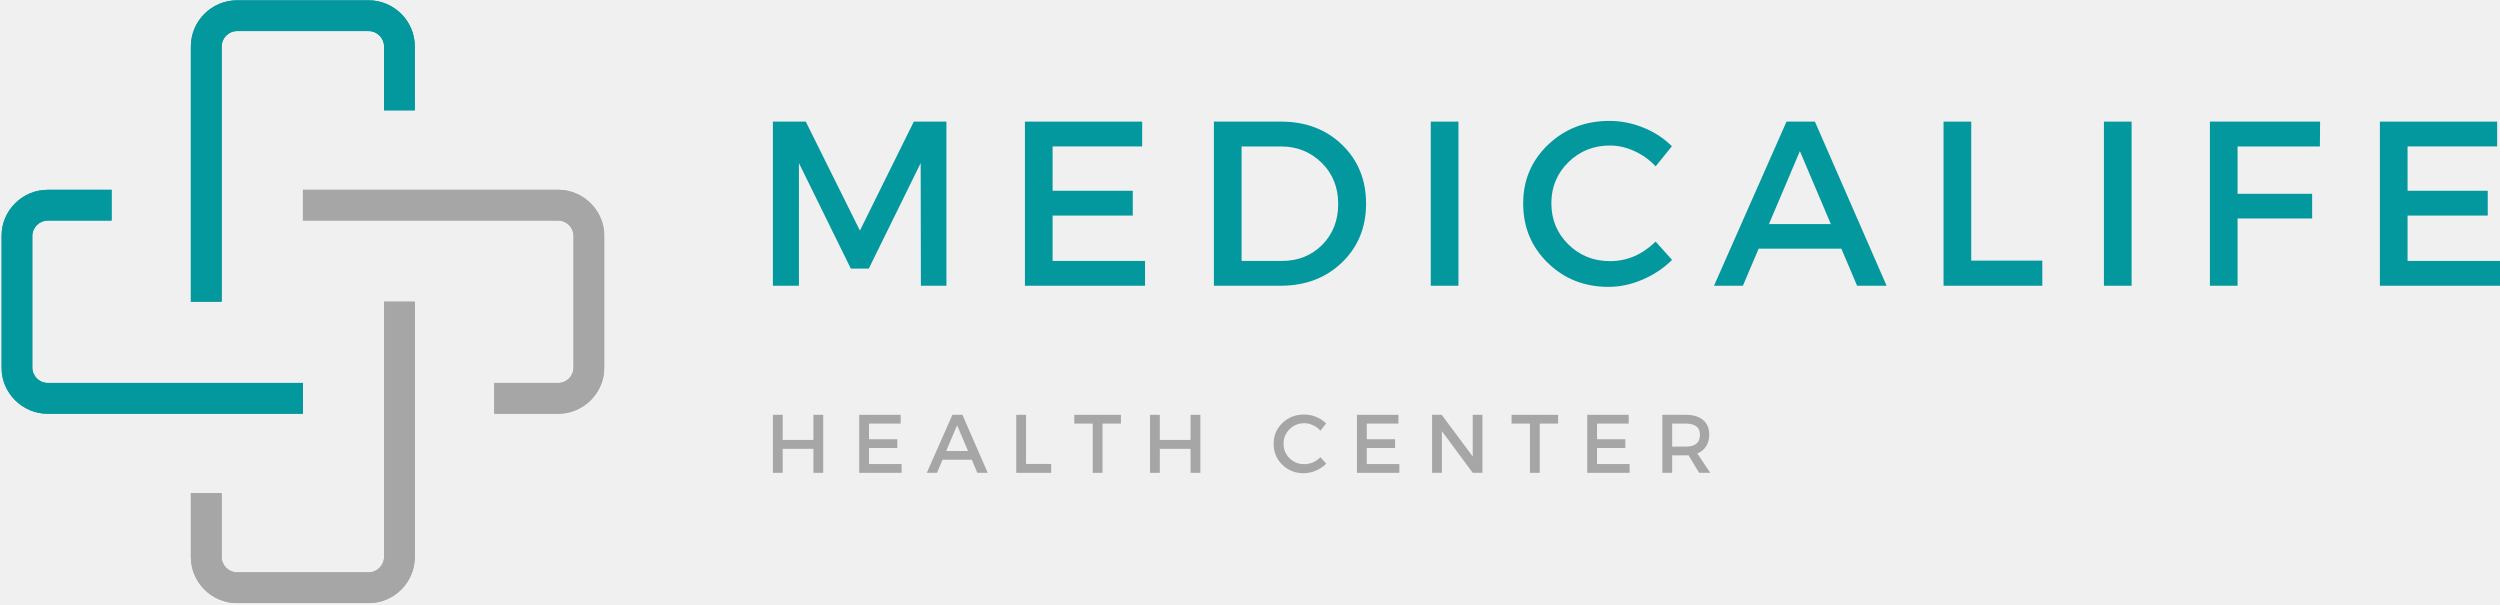
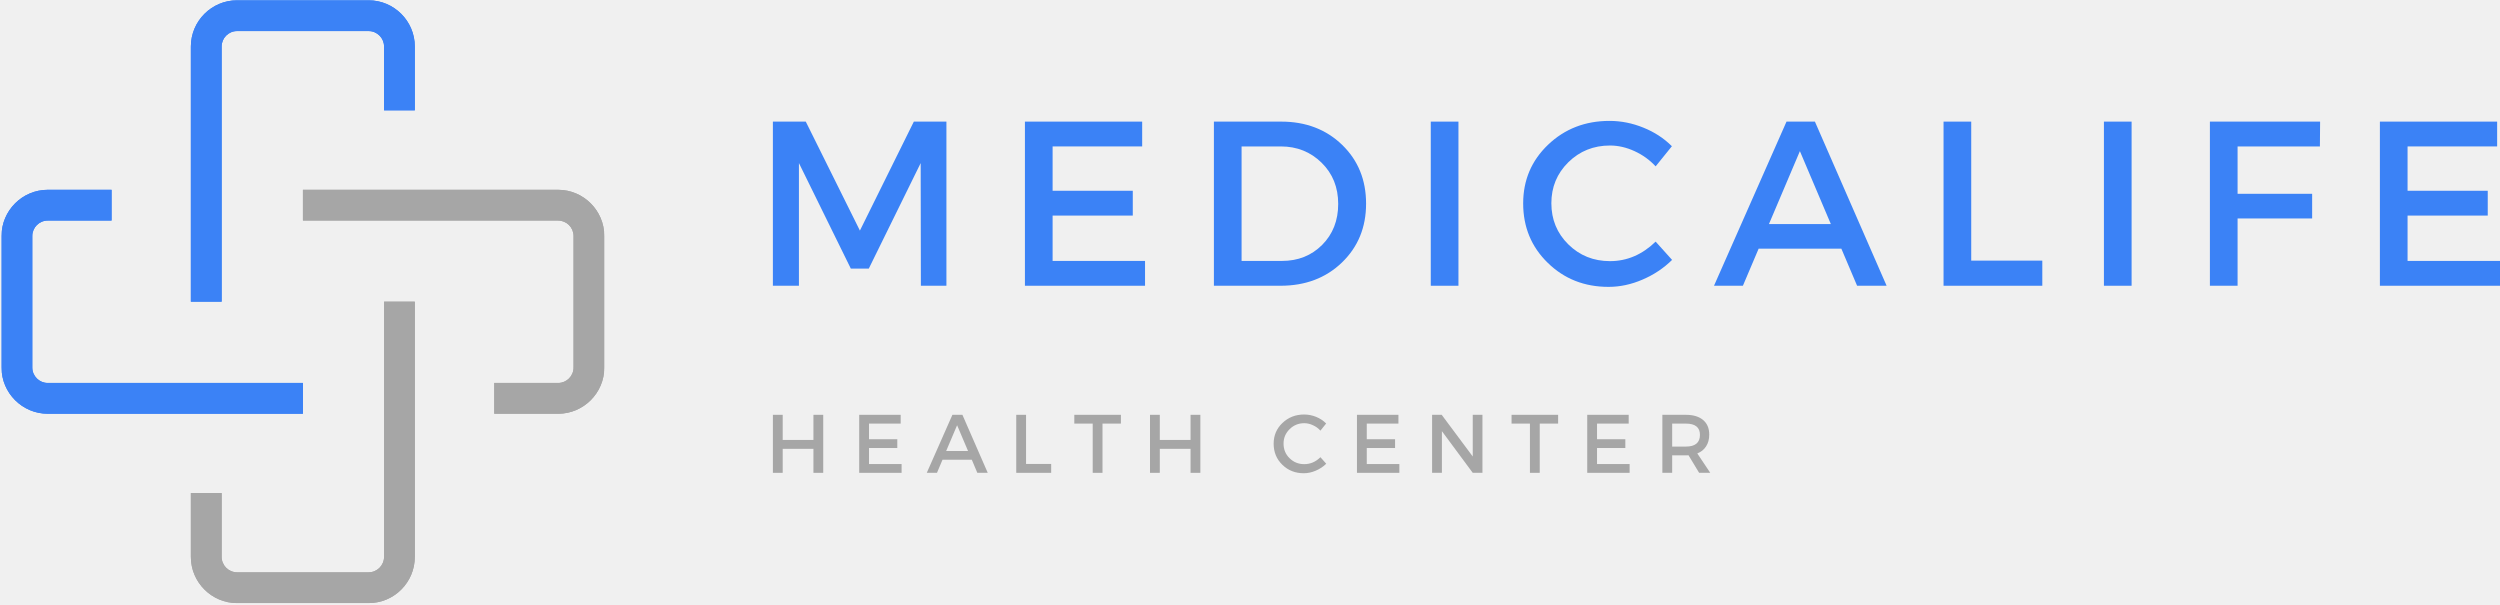
<svg xmlns="http://www.w3.org/2000/svg" width="579" height="140" viewBox="0 0 579 140" fill="none">
  <mask id="mask0_21_133" style="mask-type:luminance" maskUnits="userSpaceOnUse" x="43" y="69" width="54" height="71">
    <path d="M43.422 69.149H96.409V139.747H43.422V69.149Z" fill="white" />
  </mask>
  <g mask="url(#mask0_21_133)">
    <path d="M85.38 139.677H54.895C49.017 139.677 44.203 134.863 44.203 128.979V114.188H51.335V128.979C51.335 130.942 52.938 132.545 54.895 132.545H85.38C87.338 132.545 88.946 130.942 88.946 128.979V69.871H96.072V128.979C96.072 134.863 91.294 139.677 85.38 139.677Z" fill="#A6A6A6" />
  </g>
  <mask id="mask1_21_133" style="mask-type:luminance" maskUnits="userSpaceOnUse" x="43" y="0" width="54" height="71">
    <path d="M43.422 0H96.409V70.663H43.422V0Z" fill="white" />
  </mask>
  <g mask="url(#mask1_21_133)">
-     <path d="M51.335 69.871H44.203V10.763C44.203 4.885 49.017 0.071 54.895 0.071H85.38C91.259 0.071 96.072 4.885 96.072 10.763V25.559H88.946V10.763C88.946 8.806 87.338 7.197 85.38 7.197H54.895C52.938 7.197 51.335 8.806 51.335 10.763V69.871Z" fill="#03989E" />
+     <path d="M51.335 69.871H44.203V10.763C44.203 4.885 49.017 0.071 54.895 0.071H85.38C91.259 0.071 96.072 4.885 96.072 10.763V25.559H88.946V10.763C88.946 8.806 87.338 7.197 85.38 7.197H54.895C52.938 7.197 51.335 8.806 51.335 10.763V69.871Z" fill="#3B82F6" />
  </g>
  <mask id="mask2_21_133" style="mask-type:luminance" maskUnits="userSpaceOnUse" x="0" y="43" width="71" height="54">
    <path d="M0.282 43.413H70.673V96.4H0.282V43.413Z" fill="white" />
  </mask>
  <g mask="url(#mask2_21_133)">
-     <path d="M70.158 95.826H11.05C5.166 95.826 0.353 91.012 0.353 85.134V54.649C0.353 48.771 5.166 43.957 11.05 43.957H25.841V51.083H11.05C9.087 51.083 7.484 52.691 7.484 54.649V85.134C7.484 87.092 9.087 88.694 11.05 88.694H70.158V95.826Z" fill="#03989E" />
+     <path d="M70.158 95.826H11.05C5.166 95.826 0.353 91.012 0.353 85.134V54.649C0.353 48.771 5.166 43.957 11.05 43.957H25.841V51.083H11.05C9.087 51.083 7.484 52.691 7.484 54.649V85.134C7.484 87.092 9.087 88.694 11.05 88.694H70.158V95.826Z" fill="#3B82F6" />
  </g>
  <mask id="mask3_21_133" style="mask-type:luminance" maskUnits="userSpaceOnUse" x="69" y="43" width="72" height="54">
    <path d="M69.159 43.413H140.029V96.4H69.159V43.413Z" fill="white" />
  </mask>
  <g mask="url(#mask3_21_133)">
    <path d="M129.266 95.826H114.47V88.694H129.266C131.223 88.694 132.832 87.092 132.832 85.134V54.649C132.832 52.691 131.223 51.083 129.266 51.083H70.158V43.957H129.266C135.144 43.957 139.958 48.771 139.958 54.649V85.134C139.958 91.012 135.144 95.826 129.266 95.826Z" fill="#A6A6A6" />
  </g>
  <mask id="mask4_21_133" style="mask-type:luminance" maskUnits="userSpaceOnUse" x="43" y="69" width="54" height="71">
    <path d="M43.422 69.149H96.409V139.747H43.422V69.149Z" fill="white" />
  </mask>
  <g mask="url(#mask4_21_133)">
    <path d="M85.38 139.677H54.895C49.017 139.677 44.203 134.863 44.203 128.979V114.188H51.335V128.979C51.335 130.942 52.938 132.545 54.895 132.545H85.38C87.338 132.545 88.946 130.942 88.946 128.979V69.871H96.072V128.979C96.072 134.863 91.294 139.677 85.38 139.677Z" fill="#A6A6A6" />
  </g>
  <mask id="mask5_21_133" style="mask-type:luminance" maskUnits="userSpaceOnUse" x="43" y="0" width="54" height="71">
    <path d="M43.422 0H96.409V70.663H43.422V0Z" fill="white" />
  </mask>
  <g mask="url(#mask5_21_133)">
-     <path d="M51.335 69.871H44.203V10.763C44.203 4.885 49.017 0.071 54.895 0.071H85.38C91.259 0.071 96.072 4.885 96.072 10.763V25.559H88.946V10.763C88.946 8.806 87.338 7.197 85.38 7.197H54.895C52.938 7.197 51.335 8.806 51.335 10.763V69.871Z" fill="#03989E" />
+     <path d="M51.335 69.871H44.203V10.763C44.203 4.885 49.017 0.071 54.895 0.071H85.38C91.259 0.071 96.072 4.885 96.072 10.763V25.559H88.946V10.763C88.946 8.806 87.338 7.197 85.38 7.197H54.895C52.938 7.197 51.335 8.806 51.335 10.763V69.871Z" fill="#3B82F6" />
  </g>
  <mask id="mask6_21_133" style="mask-type:luminance" maskUnits="userSpaceOnUse" x="0" y="43" width="71" height="54">
    <path d="M0.282 43.413H70.673V96.4H0.282V43.413Z" fill="white" />
  </mask>
  <g mask="url(#mask6_21_133)">
-     <path d="M70.158 95.826H11.05C5.166 95.826 0.353 91.012 0.353 85.134V54.649C0.353 48.771 5.166 43.957 11.05 43.957H25.841V51.083H11.05C9.087 51.083 7.484 52.691 7.484 54.649V85.134C7.484 87.092 9.087 88.694 11.05 88.694H70.158V95.826Z" fill="#03989E" />
+     <path d="M70.158 95.826H11.05C5.166 95.826 0.353 91.012 0.353 85.134V54.649C0.353 48.771 5.166 43.957 11.05 43.957H25.841V51.083H11.05C9.087 51.083 7.484 52.691 7.484 54.649V85.134C7.484 87.092 9.087 88.694 11.05 88.694H70.158V95.826Z" fill="#3B82F6" />
  </g>
  <mask id="mask7_21_133" style="mask-type:luminance" maskUnits="userSpaceOnUse" x="69" y="43" width="72" height="54">
    <path d="M69.159 43.413H140.029V96.4H69.159V43.413Z" fill="white" />
  </mask>
  <g mask="url(#mask7_21_133)">
    <path d="M129.266 95.826H114.47V88.694H129.266C131.223 88.694 132.832 87.092 132.832 85.134V54.649C132.832 52.691 131.223 51.083 129.266 51.083H70.158V43.957H129.266C135.144 43.957 139.958 48.771 139.958 54.649V85.134C139.958 91.012 135.144 95.826 129.266 95.826Z" fill="#A6A6A6" />
  </g>
-   <path d="M219.19 66.179H213.276L213.229 37.77L201.212 62.205H197.049L185.032 37.77V66.179H179V28.166H186.617L199.154 53.406L211.644 28.166H219.19V66.179Z" fill="#03989E" />
-   <path d="M264.528 33.914H243.783V44.18H262.352V49.928H243.783V60.431H265.191V66.179H237.373V28.166H264.528V33.914Z" fill="#03989E" />
-   <path d="M281.139 28.166H296.728C302.417 28.166 307.118 29.958 310.826 33.535C314.528 37.119 316.385 41.661 316.385 47.161C316.385 52.666 314.517 57.214 310.779 60.809C307.053 64.393 302.316 66.179 296.562 66.179H281.139V28.166ZM287.55 33.914V60.431H296.894C300.631 60.431 303.736 59.195 306.214 56.717C308.686 54.227 309.927 51.064 309.927 47.232C309.927 43.388 308.65 40.206 306.095 37.699C303.541 35.179 300.383 33.914 296.633 33.914H287.55Z" fill="#03989E" />
-   <path d="M337.778 66.179H331.367V28.166H337.778V66.179Z" fill="#03989E" />
-   <path d="M372.755 28C375.434 28 378.054 28.52 380.609 29.561C383.164 30.59 385.363 32.021 387.209 33.866L383.447 38.526C382.075 37.048 380.443 35.871 378.551 35.002C376.67 34.139 374.778 33.701 372.874 33.701C369.071 33.701 365.854 34.996 363.222 37.58C360.603 40.17 359.296 43.328 359.296 47.066C359.296 50.839 360.603 54.014 363.222 56.599C365.854 59.189 369.071 60.478 372.874 60.478C376.812 60.478 380.337 58.976 383.447 55.96L387.256 60.194C385.298 62.122 383.01 63.642 380.396 64.76C377.794 65.883 375.174 66.439 372.542 66.439C366.96 66.439 362.264 64.588 358.468 60.88C354.665 57.178 352.767 52.589 352.767 47.113C352.767 41.72 354.689 37.19 358.539 33.512C362.4 29.839 367.137 28 372.755 28Z" fill="#03989E" />
-   <path d="M426.46 57.593H407.299L403.656 66.179H396.962L413.757 28.166H420.333L436.939 66.179H430.103L426.46 57.593ZM424.023 51.892L416.856 35.002L409.688 51.892H424.023Z" fill="#03989E" />
-   <path d="M456.535 60.36H472.999V66.179H450.125V28.166H456.535V60.36Z" fill="#03989E" />
-   <path d="M493.678 66.179H487.268V28.166H493.678V66.179Z" fill="#03989E" />
-   <path d="M537.289 33.914H518.224V44.89H535.492V50.591H518.224V66.179H511.813V28.166H537.337L537.289 33.914Z" fill="#03989E" />
-   <path d="M578.338 33.914H557.592V44.18H576.161V49.928H557.592V60.431H579V66.179H551.182V28.166H578.338V33.914Z" fill="#03989E" />
+   <path d="M219.19 66.179H213.276L213.229 37.77L201.212 62.205H197.049L185.032 37.77V66.179H179V28.166H186.617L199.154 53.406L211.644 28.166H219.19V66.179Z" fill="#3B82F6" />
+   <path d="M264.528 33.914H243.783V44.18H262.352V49.928H243.783V60.431H265.191V66.179H237.373V28.166H264.528V33.914Z" fill="#3B82F6" />
+   <path d="M281.139 28.166H296.728C302.417 28.166 307.118 29.958 310.826 33.535C314.528 37.119 316.385 41.661 316.385 47.161C316.385 52.666 314.517 57.214 310.779 60.809C307.053 64.393 302.316 66.179 296.562 66.179H281.139V28.166ZM287.55 33.914V60.431H296.894C300.631 60.431 303.736 59.195 306.214 56.717C308.686 54.227 309.927 51.064 309.927 47.232C309.927 43.388 308.65 40.206 306.095 37.699C303.541 35.179 300.383 33.914 296.633 33.914H287.55Z" fill="#3B82F6" />
+   <path d="M337.778 66.179H331.367V28.166H337.778V66.179Z" fill="#3B82F6" />
+   <path d="M372.755 28C375.434 28 378.054 28.52 380.609 29.561C383.164 30.59 385.363 32.021 387.209 33.866L383.447 38.526C382.075 37.048 380.443 35.871 378.551 35.002C376.67 34.139 374.778 33.701 372.874 33.701C369.071 33.701 365.854 34.996 363.222 37.58C360.603 40.17 359.296 43.328 359.296 47.066C359.296 50.839 360.603 54.014 363.222 56.599C365.854 59.189 369.071 60.478 372.874 60.478C376.812 60.478 380.337 58.976 383.447 55.96L387.256 60.194C385.298 62.122 383.01 63.642 380.396 64.76C377.794 65.883 375.174 66.439 372.542 66.439C366.96 66.439 362.264 64.588 358.468 60.88C354.665 57.178 352.767 52.589 352.767 47.113C352.767 41.72 354.689 37.19 358.539 33.512C362.4 29.839 367.137 28 372.755 28Z" fill="#3B82F6" />
+   <path d="M426.46 57.593H407.299L403.656 66.179H396.962L413.757 28.166H420.333L436.939 66.179H430.103L426.46 57.593ZM424.023 51.892L416.856 35.002L409.688 51.892H424.023Z" fill="#3B82F6" />
+   <path d="M456.535 60.36H472.999V66.179H450.125V28.166H456.535V60.36Z" fill="#3B82F6" />
+   <path d="M493.678 66.179H487.268V28.166H493.678V66.179Z" fill="#3B82F6" />
+   <path d="M537.289 33.914H518.224V44.89H535.492V50.591H518.224V66.179H511.813V28.166H537.337L537.289 33.914Z" fill="#3B82F6" />
+   <path d="M578.338 33.914H557.592V44.18H576.161V49.928H557.592V60.431H579V66.179H551.182V28.166H578.338V33.914Z" fill="#3B82F6" />
  <path d="M190.662 109.507H188.391V103.948H181.271V109.507H179V96.071H181.271V101.89H188.391V96.071H190.662V109.507Z" fill="#A6A6A6" />
  <path d="M208.595 98.105H201.262V101.725H207.815V103.759H201.262V107.473H208.808V109.507H198.991V96.071H208.595V98.105Z" fill="#A6A6A6" />
  <path d="M225.071 106.479H218.283L217.005 109.507H214.64L220.577 96.071H222.895L228.762 109.507H226.349L225.071 106.479ZM224.196 104.445L221.665 98.484L219.134 104.445H224.196Z" fill="#A6A6A6" />
  <path d="M237.634 107.449H243.454V109.507H235.364V96.071H237.634V107.449Z" fill="#A6A6A6" />
  <path d="M259.598 98.105H255.34V109.507H253.069V98.105H248.811V96.071H259.598V98.105Z" fill="#A6A6A6" />
  <path d="M278.002 109.507H275.731V103.948H268.611V109.507H266.34V96.071H268.611V101.89H275.731V96.071H278.002V109.507Z" fill="#A6A6A6" />
  <path d="M302.025 96C302.983 96 303.918 96.183 304.816 96.544C305.715 96.911 306.484 97.419 307.135 98.082L305.81 99.737C305.337 99.205 304.757 98.785 304.083 98.484C303.421 98.17 302.747 98.011 302.072 98.011C300.73 98.011 299.595 98.478 298.666 99.406C297.732 100.323 297.27 101.435 297.27 102.742C297.27 104.084 297.732 105.214 298.666 106.124C299.595 107.041 300.73 107.496 302.072 107.496C303.474 107.496 304.722 106.964 305.81 105.888L307.158 107.402C306.46 108.082 305.65 108.62 304.722 109.01C303.805 109.406 302.883 109.602 301.954 109.602C299.979 109.602 298.323 108.951 296.987 107.638C295.644 106.331 294.976 104.705 294.976 102.765C294.976 100.861 295.65 99.258 297.01 97.963C298.382 96.656 300.05 96 302.025 96Z" fill="#A6A6A6" />
  <path d="M323.878 98.105H316.545V101.725H323.097V103.759H316.545V107.473H324.091V109.507H314.274V96.071H323.878V98.105Z" fill="#A6A6A6" />
  <path d="M343.335 109.507H341.087L333.944 99.856V109.507H331.673V96.071H333.896L341.087 105.722V96.071H343.335V109.507Z" fill="#A6A6A6" />
  <path d="M360.861 98.105H356.603V109.507H354.332V98.105H350.075V96.071H360.861V98.105Z" fill="#A6A6A6" />
  <path d="M377.207 98.105H369.874V101.725H376.427V103.759H369.874V107.473H377.42V109.507H367.603V96.071H377.207V98.105Z" fill="#A6A6A6" />
  <path d="M393.518 109.507L391.058 105.438C390.928 105.456 390.727 105.462 390.443 105.462H387.273V109.507H385.002V96.071H390.443C392.158 96.071 393.494 96.473 394.441 97.277C395.387 98.07 395.86 99.193 395.86 100.66C395.86 101.736 395.612 102.641 395.127 103.38C394.654 104.125 393.973 104.67 393.092 105.013L396.096 109.507H393.518ZM387.273 103.428H390.443C392.619 103.428 393.707 102.523 393.707 100.707C393.707 98.975 392.619 98.105 390.443 98.105H387.273V103.428Z" fill="#A6A6A6" />
</svg>
